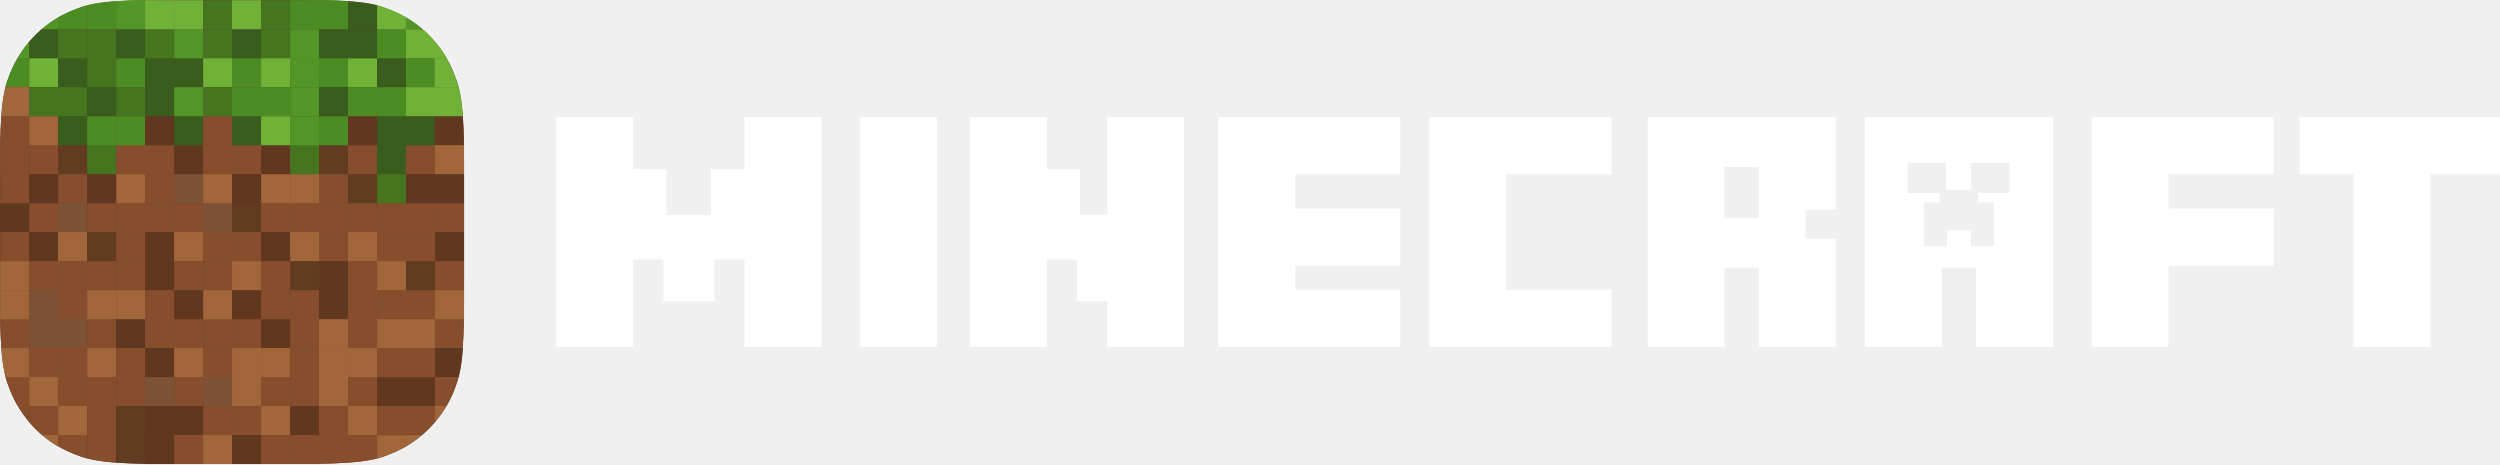
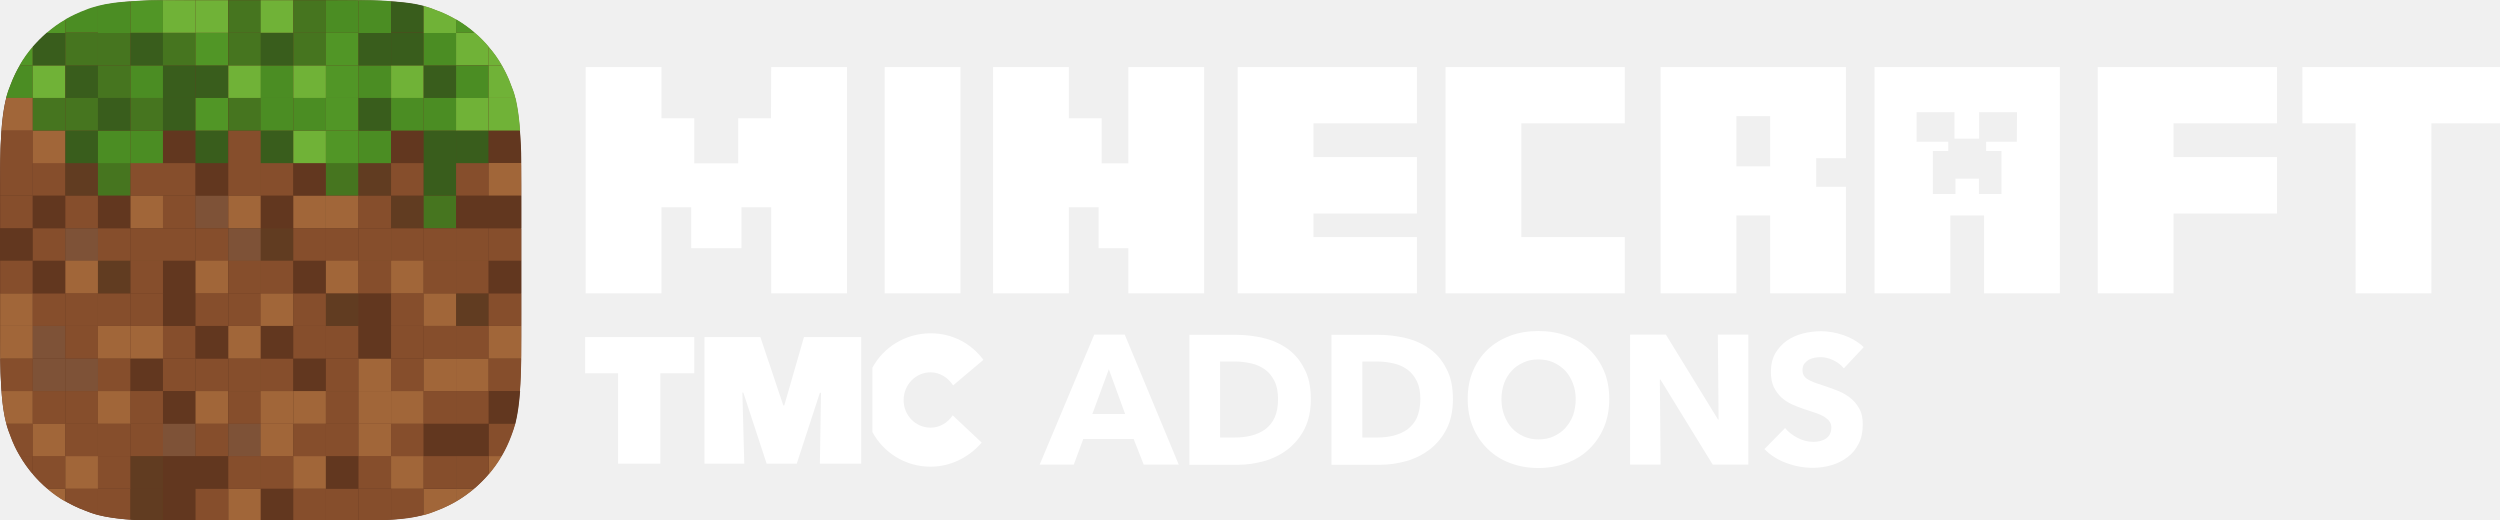
- <svg xmlns="http://www.w3.org/2000/svg" version="1.1" id="svg20" x="0px" y="0px" viewBox="0 0 1299.4 241.2" style="enable-background:new 0 0 1299.4 241.2;" xml:space="preserve">
+ <svg xmlns="http://www.w3.org/2000/svg" version="1.1" id="svg20" x="0px" y="0px" viewBox="0 0 1319.4 274.4" style="enable-background:new 0 0 1319.4 274.4;" xml:space="preserve">
  <style type="text/css">
- 	.st0{fill:#FFFFFF;}
- 	.st1{fill:#62371F;}
- 	.st2{fill:#4B8D23;}
- 	.st3{fill:#70B237;}
- 	.st4{fill:#395D1C;}
- 	.st5{fill:#46751F;}
- 	.st6{fill:#519626;}
- 	.st7{fill:#864E2C;}
- 	.st8{fill:#7E5237;}
- 	.st9{fill:#613C21;}
- 	.st10{fill:#A16639;}
+ 	.st0{fill:#62371F;}
+ 	.st1{fill:#4B8D23;}
+ 	.st2{fill:#70B237;}
+ 	.st3{fill:#395D1C;}
+ 	.st4{fill:#46751F;}
+ 	.st5{fill:#519626;}
+ 	.st6{fill:#864E2C;}
+ 	.st7{fill:#7E5237;}
+ 	.st8{fill:#613C21;}
+ 	.st9{fill:#A16639;}
+ 	.st10{fill:#FFFFFF;}
</style>
  <g>
-     <path class="st0" d="M446.9,60.9h40v119.4h-40V60.9z M575.4,111.7h-14V87.9h-17.3v-27h-40v119.4h40v-45.4h15.7v21.6h15.7v23.8h40   V60.9h-40v50.8H575.4z M655.9,60.9h-22.7v119.4h22.7h17.3h54.6v-29.7h-54.6v-12.4h54.6v-29.8h-54.6V90.6h54.6V60.9h-54.6H655.9z    M765.6,60.9h-22.7v119.4h22.7h17.3h54.6v-29.7h-54.6v-60h54.6V60.9h-54.6H765.6z M954.2,109V60.9h-97.8v119.4h40v-41.1h17.8v41.1   h40v-56.2h-15.7V109H954.2z M914.2,113.3h-17.8V86.8h17.8V113.3z M969.3,60.9v119.4h40v-41.1h17.8v41.1h40V60.9H969.3z    M1044.4,100.3h-16.2v4.9h8.1v22.7h-11.9v-8.1H1012v8.1h-11.9v-22.7h8.1v-4.9h-16.7V84.7h20v14h13v-14h20L1044.4,100.3   L1044.4,100.3z M1109.8,60.9h-22.7v119.4h40v-42.1h54.6v-29.8h-54.6V90.6h54.6V60.9h-54.6H1109.8z M1263.2,60.9h-40h-28.1v29.7   h28.1v89.7h40V90.6h36.2V60.9H1263.2z M386.9,87.9h-17.3v23.8h-23.2V87.9h-17.3v-27h-40v119.4h40v-45.4h15.7v21.6h26.5v-21.6H387   v45.4h40V60.9h-40L386.9,87.9L386.9,87.9z" />
+     <path id="Path_675_00000181781950331661331790000002435924595059909055_" class="st0" d="M109.5,0h56.2c32.2,0,51.5,0,64.2,5.4   c18.5,6.7,33.1,21.3,39.8,39.8c5.4,12.9,5.4,32.2,5.4,64.2v56.2c0,32.2,0,51.5-5.4,64.2c-6.7,18.5-21.3,33.1-39.8,39.8   c-12.9,5.4-32.2,5.4-64.2,5.4h-56.2c-32.2,0-51.5,0-64.2-5.4c-18.5-6.7-33.1-21.3-39.8-39.8C0,217.1,0,197.8,0,165.8v-56.2   c0-32.2,0-51.5,5.4-64.2c6.7-18.5,21.3-33.1,39.8-39.8C58.1,0,77.4,0,109.5,0z" />
+     <path class="st1" d="M17.3,34.5v17.2H3.2c0.6-2.3,1.3-4.4,2.2-6.6c1.4-3.7,3-7.2,5-10.6C10.4,34.5,17.3,34.5,17.3,34.5z" />
+     <rect x="17.3" y="34.5" class="st2" width="17.2" height="17.2" />
+     <rect x="34.5" y="34.5" class="st3" width="17.2" height="17.2" />
+     <rect x="51.7" y="34.5" class="st4" width="17.2" height="17.2" />
+     <rect x="68.9" y="34.5" class="st1" width="17.2" height="17.2" />
+     <rect x="86" y="34.5" class="st3" width="17.2" height="17.2" />
+     <rect x="103.2" y="34.5" class="st3" width="17.2" height="17.2" />
+     <rect x="120.5" y="34.5" class="st2" width="17.2" height="17.2" />
+     <rect x="137.6" y="34.5" class="st1" width="17.2" height="17.2" />
+     <rect x="154.8" y="34.5" class="st2" width="17.2" height="17.2" />
+     <rect x="172" y="34.5" class="st5" width="17.2" height="17.2" />
+     <rect x="189.2" y="34.5" class="st1" width="17.2" height="17.2" />
+     <rect x="206.4" y="34.5" class="st2" width="17.2" height="17.2" />
+     <rect x="223.6" y="34.5" class="st3" width="17.2" height="17.2" />
+     <rect x="240.7" y="34.5" class="st1" width="17.2" height="17.2" />
+     <path class="st2" d="M272,51.7h-14.1V34.5h7c1.9,3.4,3.7,7,4.9,10.6C270.7,47.2,271.5,49.4,272,51.7z" />
+     <path class="st5" d="M17.3,24.6v9.9h-7C12.3,31,14.7,27.7,17.3,24.6z" />
+     <path class="st3" d="M34.5,17.3v17.2H17.3v-9.9c2.3-2.6,4.7-5,7.3-7.3C24.6,17.3,34.5,17.3,34.5,17.3z" />
+     <rect x="34.5" y="17.3" class="st4" width="17.2" height="17.2" />
+     <rect x="51.7" y="17.3" class="st4" width="17.2" height="17.2" />
+     <rect x="68.9" y="17.3" class="st3" width="17.2" height="17.2" />
+     <rect x="86" y="17.3" class="st4" width="17.2" height="17.2" />
+     <rect x="103.2" y="17.3" class="st5" width="17.2" height="17.2" />
+     <rect x="120.5" y="17.3" class="st4" width="17.2" height="17.2" />
+     <rect x="137.6" y="17.3" class="st3" width="17.2" height="17.2" />
+     <rect x="154.8" y="17.3" class="st4" width="17.2" height="17.2" />
+     <rect x="172" y="17.3" class="st5" width="17.2" height="17.2" />
+     <rect x="189.2" y="17.3" class="st3" width="17.2" height="17.2" />
+     <rect x="206.4" y="17.3" class="st3" width="17.2" height="17.2" />
+     <rect x="223.6" y="17.3" class="st1" width="17.2" height="17.2" />
+     <path class="st2" d="M257.9,24.6v9.8h-17.2V17.3h9.9C253.3,19.5,255.7,22,257.9,24.6z" />
+     <path class="st2" d="M264.9,34.5h-7v-9.8C260.6,27.7,262.9,31,264.9,34.5z" />
+     <path class="st5" d="M34.5,10.3v7.1h-9.9C27.7,14.7,31,12.3,34.5,10.3z" />
+     <path class="st1" d="M51.7,3.1v14.1H34.5v-7c3.4-1.9,7.1-3.7,10.7-5C47.3,4.3,49.5,3.7,51.7,3.1z" />
+     <path class="st1" d="M68.9,0.7v16.7H51.7V3.1C56.6,1.8,62.2,1.1,68.9,0.7z" />
+     <path class="st5" d="M86,0.1v17.2H68.9V0.7C72.3,0.5,76,0.2,80,0.1C80,0.1,86,0.1,86,0.1z" />
+     <rect x="86" y="0.1" class="st2" width="17.2" height="17.2" />
+     <rect x="103.2" y="0.1" class="st2" width="17.2" height="17.2" />
+     <rect x="120.5" y="0.1" class="st4" width="17.2" height="17.2" />
+     <rect x="137.6" y="0.1" class="st2" width="17.2" height="17.2" />
+     <rect x="154.8" y="0.1" class="st4" width="17.2" height="17.2" />
+     <rect x="172" y="0.1" class="st1" width="17.2" height="17.2" />
+     <path class="st1" d="M206.4,0.7v16.7h-17.2V0.1h6.2C199.3,0.2,203,0.3,206.4,0.7z" />
+     <path class="st3" d="M223.6,3.1v14.1h-17.2V0.7C213,1.1,218.7,1.8,223.6,3.1z" />
+     <path class="st2" d="M240.7,10.3v7.1h-17.1V3.1c2.2,0.6,4.3,1.3,6.4,2.2C233.8,6.6,237.3,8.3,240.7,10.3z" />
+     <path class="st5" d="M250.6,17.3h-9.9v-7.1C244.3,12.3,247.6,14.7,250.6,17.3z" />
+     <rect x="0.1" y="120.5" class="st0" width="17.2" height="17.2" />
+     <rect x="17.3" y="120.5" class="st6" width="17.2" height="17.2" />
+     <rect x="34.5" y="120.5" class="st7" width="17.2" height="17.2" />
+     <rect x="51.7" y="120.5" class="st6" width="17.2" height="17.2" />
+     <rect x="68.9" y="120.5" class="st6" width="17.2" height="17.2" />
+     <rect x="86" y="120.5" class="st6" width="17.2" height="17.2" />
+     <rect x="103.2" y="120.5" class="st6" width="17.2" height="17.2" />
+     <rect x="120.5" y="120.5" class="st7" width="17.2" height="17.2" />
+     <rect x="137.6" y="120.5" class="st8" width="17.2" height="17.2" />
+     <rect x="154.8" y="120.5" class="st6" width="17.2" height="17.2" />
+     <rect x="172" y="120.5" class="st6" width="17.2" height="17.2" />
+     <rect x="189.2" y="120.5" class="st6" width="17.2" height="17.2" />
+     <rect x="206.4" y="120.5" class="st6" width="17.2" height="17.2" />
+     <rect x="223.6" y="120.5" class="st6" width="17.2" height="17.2" />
+     <rect x="240.7" y="120.5" class="st6" width="17.2" height="17.2" />
+     <rect x="257.9" y="120.5" class="st6" width="17.2" height="17.2" />
+     <rect x="0.1" y="103.2" class="st6" width="17.2" height="17.2" />
+     <rect x="17.3" y="103.2" class="st0" width="17.2" height="17.2" />
+     <rect x="34.5" y="103.2" class="st6" width="17.2" height="17.2" />
+     <rect x="51.7" y="103.2" class="st0" width="17.2" height="17.2" />
+     <rect x="68.9" y="103.2" class="st9" width="17.2" height="17.2" />
+     <rect x="86" y="103.2" class="st6" width="17.2" height="17.2" />
+     <rect x="103.2" y="103.2" class="st7" width="17.2" height="17.2" />
+     <rect x="120.5" y="103.2" class="st9" width="17.2" height="17.2" />
+     <rect x="137.6" y="103.2" class="st0" width="17.2" height="17.2" />
+     <rect x="154.8" y="103.2" class="st9" width="17.2" height="17.2" />
+     <rect x="172" y="103.2" class="st9" width="17.2" height="17.2" />
+     <rect x="189.2" y="103.2" class="st6" width="17.2" height="17.2" />
+     <rect x="206.4" y="103.2" class="st8" width="17.2" height="17.2" />
+     <rect x="223.6" y="103.2" class="st4" width="17.2" height="17.2" />
+     <rect x="240.7" y="103.2" class="st0" width="17.2" height="17.2" />
+     <rect x="257.9" y="103.2" class="st0" width="17.2" height="17.2" />
+     <rect x="0.1" y="86" class="st6" width="17.2" height="17.2" />
+     <rect x="17.3" y="86" class="st6" width="17.2" height="17.2" />
+     <rect x="34.5" y="86" class="st8" width="17.2" height="17.2" />
+     <rect x="51.7" y="86" class="st4" width="17.2" height="17.2" />
+     <rect x="68.9" y="86" class="st6" width="17.2" height="17.2" />
+     <rect x="86" y="86" class="st6" width="17.2" height="17.2" />
+     <rect x="103.2" y="86" class="st0" width="17.2" height="17.2" />
+     <rect x="120.5" y="86" class="st6" width="17.2" height="17.2" />
+     <rect x="137.6" y="86" class="st6" width="17.2" height="17.2" />
+     <rect x="154.8" y="86" class="st0" width="17.2" height="17.2" />
+     <rect x="172" y="86" class="st4" width="17.2" height="17.2" />
+     <rect x="189.2" y="86" class="st8" width="17.2" height="17.2" />
+     <rect x="206.4" y="86" class="st6" width="17.2" height="17.2" />
+     <rect x="223.6" y="86" class="st3" width="17.2" height="17.2" />
+     <rect x="240.7" y="86" class="st6" width="17.2" height="17.2" />
+     <rect x="257.9" y="86" class="st9" width="17.2" height="17.2" />
+     <path class="st6" d="M17.3,189.2v17.2H0.8c-0.3-4.9-0.6-10.3-0.7-16.4v-0.8L17.3,189.2L17.3,189.2z" />
+     <rect x="17.3" y="189.2" class="st7" width="17.2" height="17.2" />
+     <rect x="34.5" y="189.2" class="st7" width="17.2" height="17.2" />
+     <rect x="51.7" y="189.2" class="st6" width="17.2" height="17.2" />
+     <rect x="68.9" y="189.2" class="st0" width="17.2" height="17.2" />
+     <rect x="86" y="189.2" class="st6" width="17.2" height="17.2" />
+     <rect x="103.2" y="189.2" class="st6" width="17.2" height="17.2" />
+     <rect x="120.5" y="189.2" class="st6" width="17.2" height="17.2" />
+     <rect x="137.6" y="189.2" class="st6" width="17.2" height="17.2" />
+     <rect x="154.8" y="189.2" class="st0" width="17.2" height="17.2" />
+     <rect x="172" y="189.2" class="st6" width="17.2" height="17.2" />
+     <rect x="189.2" y="189.2" class="st9" width="17.2" height="17.2" />
+     <rect x="206.4" y="189.2" class="st6" width="17.2" height="17.2" />
+     <rect x="223.6" y="189.2" class="st9" width="17.2" height="17.2" />
+     <rect x="240.7" y="189.2" class="st9" width="17.2" height="17.2" />
+     <path class="st6" d="M275.1,189.2v0.7c-0.1,6.2-0.3,11.6-0.7,16.5h-16.5v-17.2H275.1z" />
+     <rect x="0.1" y="172" class="st9" width="17.2" height="17.2" />
+     <rect x="17.3" y="172" class="st7" width="17.2" height="17.2" />
+     <rect x="34.5" y="172" class="st6" width="17.2" height="17.2" />
+     <rect x="51.7" y="172" class="st9" width="17.2" height="17.2" />
+     <rect x="68.9" y="172" class="st9" width="17.2" height="17.2" />
+     <rect x="86" y="172" class="st6" width="17.2" height="17.2" />
+     <rect x="103.2" y="172" class="st0" width="17.2" height="17.2" />
+     <rect x="120.5" y="172" class="st9" width="17.2" height="17.2" />
+     <rect x="137.6" y="172" class="st0" width="17.2" height="17.2" />
+     <rect x="154.8" y="172" class="st6" width="17.2" height="17.2" />
+     <rect x="172" y="172" class="st6" width="17.2" height="17.2" />
+     <rect x="189.2" y="172" class="st0" width="17.2" height="17.2" />
+     <rect x="206.4" y="172" class="st6" width="17.2" height="17.2" />
+     <rect x="223.6" y="172" class="st6" width="17.2" height="17.2" />
+     <rect x="240.7" y="172" class="st6" width="17.2" height="17.2" />
+     <rect x="257.9" y="172" class="st9" width="17.2" height="17.2" />
+     <rect x="0.1" y="154.8" class="st9" width="17.2" height="17.2" />
+     <rect x="17.3" y="154.8" class="st6" width="17.2" height="17.2" />
+     <rect x="34.5" y="154.8" class="st6" width="17.2" height="17.2" />
+     <rect x="51.7" y="154.8" class="st6" width="17.2" height="17.2" />
+     <rect x="68.9" y="154.8" class="st6" width="17.2" height="17.2" />
+     <rect x="86" y="154.8" class="st0" width="17.2" height="17.2" />
+     <rect x="103.2" y="154.8" class="st6" width="17.2" height="17.2" />
+     <rect x="120.5" y="154.8" class="st6" width="17.2" height="17.2" />
+     <rect x="137.6" y="154.8" class="st9" width="17.2" height="17.2" />
+     <rect x="154.8" y="154.8" class="st6" width="17.2" height="17.2" />
+     <rect x="172" y="154.8" class="st8" width="17.2" height="17.2" />
+     <rect x="189.2" y="154.8" class="st0" width="17.2" height="17.2" />
+     <rect x="206.4" y="154.8" class="st6" width="17.2" height="17.2" />
+     <rect x="223.6" y="154.8" class="st9" width="17.2" height="17.2" />
+     <rect x="240.7" y="154.8" class="st8" width="17.2" height="17.2" />
+     <rect x="257.9" y="154.8" class="st6" width="17.2" height="17.2" />
+     <rect x="0.1" y="137.6" class="st6" width="17.2" height="17.2" />
+     <rect x="17.3" y="137.6" class="st0" width="17.2" height="17.2" />
+     <rect x="34.5" y="137.6" class="st9" width="17.2" height="17.2" />
+     <rect x="51.7" y="137.6" class="st8" width="17.2" height="17.2" />
+     <rect x="68.9" y="137.6" class="st6" width="17.2" height="17.2" />
+     <rect x="86" y="137.6" class="st0" width="17.2" height="17.2" />
+     <rect x="103.2" y="137.6" class="st9" width="17.2" height="17.2" />
+     <rect x="120.5" y="137.6" class="st6" width="17.2" height="17.2" />
+     <rect x="137.6" y="137.6" class="st6" width="17.2" height="17.2" />
+     <rect x="154.8" y="137.6" class="st0" width="17.2" height="17.2" />
+     <rect x="172" y="137.6" class="st9" width="17.2" height="17.2" />
+     <rect x="189.2" y="137.6" class="st6" width="17.2" height="17.2" />
+     <rect x="206.4" y="137.6" class="st9" width="17.2" height="17.2" />
+     <rect x="223.6" y="137.6" class="st6" width="17.2" height="17.2" />
+     <rect x="240.7" y="137.6" class="st6" width="17.2" height="17.2" />
+     <rect x="257.9" y="137.6" class="st0" width="17.2" height="17.2" />
+     <path class="st9" d="M34.5,257.9v6.8c-3.4-1.9-6.6-4.2-9.6-6.8H34.5z" />
+     <path class="st6" d="M51.7,257.9v13.9c-2.2-0.6-4.3-1.3-6.4-2.2c-3.8-1.4-7.3-3.1-10.7-5v-6.8h17.1V257.9z" />
+     <path class="st6" d="M68.9,257.9v16.4c-6.6-0.5-12.3-1.3-17.2-2.5v-13.9H68.9z" />
+     <path class="st8" d="M86,257.9v17.1c-6.4-0.1-12.1-0.3-17.2-0.7v-16.4H86z" />
+     <rect x="86" y="257.9" class="st0" width="17.2" height="17.2" />
+     <rect x="103.2" y="257.9" class="st6" width="17.2" height="17.2" />
+     <rect x="120.5" y="257.9" class="st9" width="17.2" height="17.2" />
+     <rect x="137.6" y="257.9" class="st0" width="17.2" height="17.2" />
+     <rect x="154.8" y="257.9" class="st6" width="17.2" height="17.2" />
+     <rect x="172" y="257.9" class="st6" width="17.2" height="17.2" />
+     <path class="st6" d="M206.4,257.9v16.4c-5.1,0.3-10.8,0.6-17.2,0.7v-17.1H206.4z" />
+     <path class="st6" d="M223.6,257.9v13.9c-4.9,1.3-10.5,2.1-17.2,2.5v-16.4H223.6z" />
+     <path class="st9" d="M240.7,257.9v6.8c-3.4,1.9-7.1,3.7-10.7,5c-2.1,0.9-4.2,1.6-6.4,2.2v-13.9h17.1V257.9z" />
+     <path class="st9" d="M250.3,257.9c-3,2.5-6.2,4.8-9.6,6.8v-6.8H250.3z" />
+     <path class="st6" d="M17.3,240.7v9.6c-2.5-3-4.9-6.3-6.8-9.6H17.3z" />
+     <path class="st6" d="M34.5,240.7v17.2h-9.6c-2.7-2.3-5.2-4.8-7.5-7.5v-9.7H34.5z" />
+     <rect x="34.5" y="240.7" class="st9" width="17.2" height="17.2" />
+     <rect x="51.7" y="240.7" class="st6" width="17.2" height="17.2" />
+     <rect x="68.9" y="240.7" class="st8" width="17.2" height="17.2" />
+     <rect x="86" y="240.7" class="st0" width="17.2" height="17.2" />
+     <rect x="103.2" y="240.7" class="st0" width="17.2" height="17.2" />
+     <rect x="120.5" y="240.7" class="st6" width="17.2" height="17.2" />
+     <rect x="137.6" y="240.7" class="st6" width="17.2" height="17.2" />
+     <rect x="154.8" y="240.7" class="st9" width="17.2" height="17.2" />
+     <rect x="172" y="240.7" class="st0" width="17.2" height="17.2" />
+     <rect x="189.2" y="240.7" class="st6" width="17.2" height="17.2" />
+     <rect x="206.4" y="240.7" class="st9" width="17.2" height="17.2" />
+     <rect x="223.6" y="240.7" class="st6" width="17.2" height="17.2" />
+     <path class="st6" d="M257.9,240.7v9.6c-2.3,2.7-4.9,5.2-7.5,7.5h-9.7v-17.1H257.9z" />
+     <path class="st9" d="M264.8,240.7c-1.9,3.4-4.3,6.6-6.8,9.6v-9.6H264.8z" />
+     <path class="st6" d="M17.3,223.5v17.2h-6.8c-2.1-3.4-3.8-7.1-5.1-10.8c-0.8-2.1-1.6-4.2-2.1-6.4H17.3z" />
+     <rect x="17.3" y="223.5" class="st9" width="17.2" height="17.2" />
+     <rect x="34.5" y="223.5" class="st6" width="17.2" height="17.2" />
+     <rect x="51.7" y="223.5" class="st6" width="17.2" height="17.2" />
+     <rect x="68.9" y="223.5" class="st6" width="17.2" height="17.2" />
+     <rect x="86" y="223.5" class="st7" width="17.2" height="17.2" />
+     <rect x="103.2" y="223.5" class="st6" width="17.2" height="17.2" />
+     <rect x="120.5" y="223.5" class="st7" width="17.2" height="17.2" />
+     <rect x="137.6" y="223.5" class="st9" width="17.2" height="17.2" />
+     <rect x="154.8" y="223.5" class="st6" width="17.2" height="17.2" />
+     <rect x="172" y="223.5" class="st6" width="17.2" height="17.2" />
+     <rect x="189.2" y="223.5" class="st9" width="17.2" height="17.2" />
+     <rect x="206.4" y="223.5" class="st6" width="17.2" height="17.2" />
+     <rect x="223.6" y="223.5" class="st0" width="17.2" height="17.2" />
+     <rect x="240.7" y="223.5" class="st0" width="17.2" height="17.2" />
+     <path class="st6" d="M272,223.5c-0.6,2.2-1.3,4.2-2.1,6.4c-1.4,3.8-3.1,7.4-5.1,10.8h-6.8v-17.2H272z" />
+     <path class="st9" d="M17.3,206.4v17.2h-14c-1.3-4.9-2.1-10.5-2.5-17.2H17.3z" />
+     <rect x="17.3" y="206.4" class="st6" width="17.2" height="17.2" />
+     <rect x="34.5" y="206.4" class="st6" width="17.2" height="17.2" />
+     <rect x="51.7" y="206.4" class="st9" width="17.2" height="17.2" />
+     <rect x="68.9" y="206.4" class="st6" width="17.2" height="17.2" />
+     <rect x="86" y="206.4" class="st0" width="17.2" height="17.2" />
+     <rect x="103.2" y="206.4" class="st9" width="17.2" height="17.2" />
+     <rect x="120.5" y="206.4" class="st6" width="17.2" height="17.2" />
+     <rect x="137.6" y="206.4" class="st9" width="17.2" height="17.2" />
+     <rect x="154.8" y="206.4" class="st9" width="17.2" height="17.2" />
+     <rect x="172" y="206.4" class="st6" width="17.2" height="17.2" />
+     <rect x="189.2" y="206.4" class="st9" width="17.2" height="17.2" />
+     <rect x="206.4" y="206.4" class="st9" width="17.2" height="17.2" />
+     <rect x="223.6" y="206.4" class="st6" width="17.2" height="17.2" />
+     <rect x="240.7" y="206.4" class="st6" width="17.2" height="17.2" />
+     <path class="st0" d="M274.5,206.4c-0.5,6.6-1.3,12.3-2.5,17.2h-14v-17.2H274.5z" />
+     <path class="st6" d="M17.3,68.9v17.2H0.1v-1c0.1-5.9,0.3-11.3,0.7-16.2C0.8,68.9,17.3,68.9,17.3,68.9z" />
+     <rect x="17.3" y="68.9" class="st9" width="17.2" height="17.2" />
+     <rect x="34.5" y="68.9" class="st3" width="17.2" height="17.2" />
+     <rect x="51.7" y="68.9" class="st1" width="17.2" height="17.2" />
+     <rect x="68.9" y="68.9" class="st1" width="17.2" height="17.2" />
+     <rect x="86" y="68.9" class="st0" width="17.2" height="17.2" />
+     <rect x="103.2" y="68.9" class="st3" width="17.2" height="17.2" />
+     <rect x="120.5" y="68.9" class="st6" width="17.2" height="17.2" />
+     <rect x="137.6" y="68.9" class="st3" width="17.2" height="17.2" />
+     <rect x="154.8" y="68.9" class="st2" width="17.2" height="17.2" />
+     <rect x="172" y="68.9" class="st5" width="17.2" height="17.2" />
+     <rect x="189.2" y="68.9" class="st1" width="17.2" height="17.2" />
+     <rect x="206.4" y="68.9" class="st0" width="17.2" height="17.2" />
+     <rect x="223.6" y="68.9" class="st3" width="17.2" height="17.2" />
+     <rect x="240.7" y="68.9" class="st3" width="17.2" height="17.2" />
+     <path class="st0" d="M275.1,85.1V86h-17.2V68.9h16.5C274.8,73.7,275.1,79.2,275.1,85.1z" />
+     <path class="st9" d="M17.3,51.7v17.2H0.8c0.5-6.6,1.3-12.3,2.5-17.2C3.3,51.7,17.3,51.7,17.3,51.7z" />
+     <rect x="17.3" y="51.7" class="st4" width="17.2" height="17.2" />
+     <rect x="34.5" y="51.7" class="st4" width="17.2" height="17.2" />
+     <rect x="51.7" y="51.7" class="st3" width="17.2" height="17.2" />
+     <rect x="68.9" y="51.7" class="st4" width="17.2" height="17.2" />
+     <rect x="86" y="51.7" class="st3" width="17.2" height="17.2" />
+     <rect x="103.2" y="51.7" class="st5" width="17.2" height="17.2" />
+     <rect x="120.5" y="51.7" class="st4" width="17.2" height="17.2" />
+     <rect x="137.6" y="51.7" class="st1" width="17.2" height="17.2" />
+     <rect x="154.8" y="51.7" class="st1" width="17.2" height="17.2" />
+     <rect x="172" y="51.7" class="st5" width="17.2" height="17.2" />
+     <rect x="189.2" y="51.7" class="st3" width="17.2" height="17.2" />
+     <rect x="206.4" y="51.7" class="st1" width="17.2" height="17.2" />
+     <rect x="223.6" y="51.7" class="st1" width="17.2" height="17.2" />
+     <rect x="240.7" y="51.7" class="st2" width="17.2" height="17.2" />
+     <path class="st2" d="M274.5,68.9h-16.5V51.7h14.1C273.2,56.6,274,62.2,274.5,68.9z" />
+   </g>
+   <g>
+     <path class="st10" d="M466.9,35.4h40v119.4h-40V35.4z M595.4,86.2h-14V62.4h-17.3v-27h-40v119.4h40v-45.4h15.7V131h15.7v23.8h40   V35.4h-40v50.8H595.4z M675.9,35.4h-22.7v119.4h22.7h17.3h54.6v-29.7h-54.6v-12.4h54.6V82.9h-54.6V65.1h54.6V35.4h-54.6H675.9z    M785.6,35.4h-22.7v119.4h22.7h17.3h54.6v-29.7h-54.6v-60h54.6V35.4h-54.6H785.6z M974.2,83.5V35.4h-97.8v119.4h40v-41.1h17.8v41.1   h40V98.6h-15.7V83.5H974.2z M934.2,87.8h-17.8V61.3h17.8V87.8z M989.3,35.4v119.4h40v-41.1h17.8v41.1h40V35.4H989.3z M1064.4,74.8   h-16.2v4.9h8.1v22.7h-11.9v-8.1H1032v8.1h-11.9V79.7h8.1v-4.9h-16.7V59.2h20v14h13v-14h20L1064.4,74.8L1064.4,74.8z M1129.8,35.4   h-22.7v119.4h40v-42.1h54.6V82.9h-54.6V65.1h54.6V35.4h-54.6H1129.8z M1283.2,35.4h-40h-28.1v29.7h28.1v89.7h40V65.1h36.2V35.4   H1283.2z M406.9,62.4h-17.3v23.8h-23.2V62.4h-17.3v-27h-40v119.4h40v-45.4h15.7V131h26.5v-21.6H407v45.4h40V35.4h-40L406.9,62.4   L406.9,62.4z" />
    <g>
-       <path id="Path_675" class="st1" d="M96,0h49.3c28.2,0,45.1,0,56.3,4.7c16.2,5.9,29,18.7,34.9,34.9c4.7,11.3,4.7,28.2,4.7,56.3    v49.3c0,28.2,0,45.1-4.7,56.3c-5.9,16.2-18.7,29-34.9,34.9c-11.3,4.7-28.2,4.7-56.3,4.7H96c-28.2,0-45.1,0-56.3-4.7    c-16.2-5.9-29-18.7-34.9-34.9C0,190.3,0,173.4,0,145.3V96c0-28.2,0-45.1,4.7-56.3c5.9-16.2,18.7-29,34.9-34.9C50.9,0,67.8,0,96,0z    " />
-       <path class="st2" d="M15.2,30.2v15.1H2.8c0.5-2,1.1-3.9,1.9-5.8c1.2-3.2,2.6-6.3,4.4-9.3H15.2z" />
-       <rect x="15.2" y="30.2" class="st3" width="15.1" height="15.1" />
-       <rect x="30.2" y="30.2" class="st4" width="15.1" height="15.1" />
-       <rect x="45.3" y="30.2" class="st5" width="15.1" height="15.1" />
-       <rect x="60.4" y="30.2" class="st2" width="15.1" height="15.1" />
-       <rect x="75.4" y="30.2" class="st4" width="15.1" height="15.1" />
-       <rect x="90.5" y="30.2" class="st4" width="15.1" height="15.1" />
-       <rect x="105.6" y="30.2" class="st3" width="15.1" height="15.1" />
-       <rect x="120.6" y="30.2" class="st2" width="15.1" height="15.1" />
-       <rect x="135.7" y="30.2" class="st3" width="15.1" height="15.1" />
-       <rect x="150.8" y="30.2" class="st6" width="15.1" height="15.1" />
-       <rect x="165.8" y="30.2" class="st2" width="15.1" height="15.1" />
-       <rect x="180.9" y="30.2" class="st3" width="15.1" height="15.1" />
-       <rect x="196" y="30.2" class="st4" width="15.1" height="15.1" />
-       <rect x="211" y="30.2" class="st2" width="15.1" height="15.1" />
-       <path class="st3" d="M238.4,45.3h-12.4V30.2h6.1c1.7,3,3.2,6.1,4.3,9.3C237.3,41.4,238,43.3,238.4,45.3z" />
-       <path class="st6" d="M15.2,21.6v8.7H9.1C10.8,27.2,12.9,24.3,15.2,21.6z" />
-       <path class="st4" d="M30.2,15.2v15.1H15.2v-8.7c2-2.3,4.1-4.4,6.4-6.4H30.2z" />
-       <rect x="30.2" y="15.2" class="st5" width="15.1" height="15.1" />
-       <rect x="45.3" y="15.2" class="st5" width="15.1" height="15.1" />
-       <rect x="60.4" y="15.2" class="st4" width="15.1" height="15.1" />
-       <rect x="75.4" y="15.2" class="st5" width="15.1" height="15.1" />
-       <rect x="90.5" y="15.2" class="st6" width="15.1" height="15.1" />
-       <rect x="105.6" y="15.2" class="st5" width="15.1" height="15.1" />
-       <rect x="120.6" y="15.2" class="st4" width="15.1" height="15.1" />
-       <rect x="135.7" y="15.2" class="st5" width="15.1" height="15.1" />
-       <rect x="150.8" y="15.2" class="st6" width="15.1" height="15.1" />
-       <rect x="165.8" y="15.2" class="st4" width="15.1" height="15.1" />
-       <rect x="180.9" y="15.2" class="st4" width="15.1" height="15.1" />
-       <rect x="196" y="15.2" class="st2" width="15.1" height="15.1" />
-       <path class="st3" d="M226.1,21.6v8.6H211V15.2h8.7C222,17.1,224.1,19.3,226.1,21.6z" />
-       <path class="st3" d="M232.2,30.2h-6.1v-8.6C228.4,24.3,230.4,27.2,232.2,30.2z" />
-       <path class="st6" d="M30.2,9v6.2h-8.7C24.3,12.9,27.2,10.8,30.2,9z" />
-       <path class="st2" d="M45.3,2.7v12.4H30.2V9c3-1.7,6.2-3.2,9.4-4.4C41.5,3.8,43.4,3.2,45.3,2.7z" />
-       <path class="st2" d="M60.4,0.6v14.6H45.3V2.7C49.6,1.6,54.5,1,60.4,0.6z" />
-       <path class="st6" d="M75.4,0.1v15.1H60.4V0.6c3-0.2,6.2-0.4,9.7-0.5H75.4z" />
-       <rect x="75.4" y="0.1" class="st3" width="15.1" height="15.1" />
-       <rect x="90.5" y="0.1" class="st3" width="15.1" height="15.1" />
-       <rect x="105.6" y="0.1" class="st5" width="15.1" height="15.1" />
-       <rect x="120.6" y="0.1" class="st3" width="15.1" height="15.1" />
-       <rect x="135.7" y="0.1" class="st5" width="15.1" height="15.1" />
-       <rect x="150.8" y="0.1" class="st2" width="15.1" height="15.1" />
-       <path class="st2" d="M180.9,0.6v14.6h-15.1V0.1h5.4C174.7,0.2,177.9,0.3,180.9,0.6z" />
-       <path class="st4" d="M196,2.7v12.4h-15.1V0.6C186.7,1,191.7,1.6,196,2.7z" />
-       <path class="st3" d="M211,9v6.2H196V2.7c1.9,0.5,3.8,1.1,5.6,1.9C204.9,5.8,208,7.3,211,9z" />
-       <path class="st6" d="M219.7,15.2H211V9C214.1,10.8,217,12.9,219.7,15.2z" />
-       <rect x="0.1" y="105.6" class="st1" width="15.1" height="15.1" />
-       <rect x="15.2" y="105.6" class="st7" width="15.1" height="15.1" />
-       <rect x="30.2" y="105.6" class="st8" width="15.1" height="15.1" />
-       <rect x="45.3" y="105.6" class="st7" width="15.1" height="15.1" />
-       <rect x="60.4" y="105.6" class="st7" width="15.1" height="15.1" />
-       <rect x="75.4" y="105.6" class="st7" width="15.1" height="15.1" />
-       <rect x="90.5" y="105.6" class="st7" width="15.1" height="15.1" />
-       <rect x="105.6" y="105.6" class="st8" width="15.1" height="15.1" />
-       <rect x="120.6" y="105.6" class="st9" width="15.1" height="15.1" />
-       <rect x="135.7" y="105.6" class="st7" width="15.1" height="15.1" />
-       <rect x="150.8" y="105.6" class="st7" width="15.1" height="15.1" />
-       <rect x="165.8" y="105.6" class="st7" width="15.1" height="15.1" />
-       <rect x="180.9" y="105.6" class="st7" width="15.1" height="15.1" />
-       <rect x="196" y="105.6" class="st7" width="15.1" height="15.1" />
-       <rect x="211" y="105.6" class="st7" width="15.1" height="15.1" />
-       <rect x="226.1" y="105.6" class="st7" width="15.1" height="15.1" />
-       <rect x="0.1" y="90.5" class="st7" width="15.1" height="15.1" />
-       <rect x="15.2" y="90.5" class="st1" width="15.1" height="15.1" />
-       <rect x="30.2" y="90.5" class="st7" width="15.1" height="15.1" />
-       <rect x="45.3" y="90.5" class="st1" width="15.1" height="15.1" />
-       <rect x="60.4" y="90.5" class="st10" width="15.1" height="15.1" />
-       <rect x="75.4" y="90.5" class="st7" width="15.1" height="15.1" />
-       <rect x="90.5" y="90.5" class="st8" width="15.1" height="15.1" />
-       <rect x="105.6" y="90.5" class="st10" width="15.1" height="15.1" />
-       <rect x="120.6" y="90.5" class="st1" width="15.1" height="15.1" />
-       <rect x="135.7" y="90.5" class="st10" width="15.1" height="15.1" />
-       <rect x="150.8" y="90.5" class="st10" width="15.1" height="15.1" />
-       <rect x="165.8" y="90.5" class="st7" width="15.1" height="15.1" />
-       <rect x="180.9" y="90.5" class="st9" width="15.1" height="15.1" />
-       <rect x="196" y="90.5" class="st5" width="15.1" height="15.1" />
-       <rect x="211" y="90.5" class="st1" width="15.1" height="15.1" />
-       <rect x="226.1" y="90.5" class="st1" width="15.1" height="15.1" />
-       <rect x="0.1" y="75.4" class="st7" width="15.1" height="15.1" />
-       <rect x="15.2" y="75.4" class="st7" width="15.1" height="15.1" />
-       <rect x="30.2" y="75.4" class="st9" width="15.1" height="15.1" />
-       <rect x="45.3" y="75.4" class="st5" width="15.1" height="15.1" />
-       <rect x="60.4" y="75.4" class="st7" width="15.1" height="15.1" />
-       <rect x="75.4" y="75.4" class="st7" width="15.1" height="15.1" />
-       <rect x="90.5" y="75.4" class="st1" width="15.1" height="15.1" />
-       <rect x="105.6" y="75.4" class="st7" width="15.1" height="15.1" />
-       <rect x="120.6" y="75.4" class="st7" width="15.1" height="15.1" />
-       <rect x="135.7" y="75.4" class="st1" width="15.1" height="15.1" />
-       <rect x="150.8" y="75.4" class="st5" width="15.1" height="15.1" />
-       <rect x="165.8" y="75.4" class="st9" width="15.1" height="15.1" />
-       <rect x="180.9" y="75.4" class="st7" width="15.1" height="15.1" />
-       <rect x="196" y="75.4" class="st4" width="15.1" height="15.1" />
-       <rect x="211" y="75.4" class="st7" width="15.1" height="15.1" />
-       <rect x="226.1" y="75.4" class="st10" width="15.1" height="15.1" />
-       <path class="st7" d="M15.2,165.8v15.1H0.7c-0.3-4.3-0.5-9-0.6-14.4v-0.7H15.2z" />
-       <rect x="15.2" y="165.8" class="st8" width="15.1" height="15.1" />
-       <rect x="30.2" y="165.8" class="st8" width="15.1" height="15.1" />
-       <rect x="45.3" y="165.8" class="st7" width="15.1" height="15.1" />
-       <rect x="60.4" y="165.8" class="st1" width="15.1" height="15.1" />
-       <rect x="75.4" y="165.8" class="st7" width="15.1" height="15.1" />
-       <rect x="90.5" y="165.8" class="st7" width="15.1" height="15.1" />
-       <rect x="105.6" y="165.8" class="st7" width="15.1" height="15.1" />
-       <rect x="120.6" y="165.8" class="st7" width="15.1" height="15.1" />
-       <rect x="135.7" y="165.8" class="st1" width="15.1" height="15.1" />
-       <rect x="150.8" y="165.8" class="st7" width="15.1" height="15.1" />
-       <rect x="165.8" y="165.8" class="st10" width="15.1" height="15.1" />
-       <rect x="180.9" y="165.8" class="st7" width="15.1" height="15.1" />
-       <rect x="196" y="165.8" class="st10" width="15.1" height="15.1" />
-       <rect x="211" y="165.8" class="st10" width="15.1" height="15.1" />
-       <path class="st7" d="M241.1,165.8v0.6c-0.1,5.4-0.3,10.2-0.6,14.5h-14.5v-15.1H241.1z" />
-       <rect x="0.1" y="150.8" class="st10" width="15.1" height="15.1" />
-       <rect x="15.2" y="150.8" class="st8" width="15.1" height="15.1" />
-       <rect x="30.2" y="150.8" class="st7" width="15.1" height="15.1" />
-       <rect x="45.3" y="150.8" class="st10" width="15.1" height="15.1" />
-       <rect x="60.4" y="150.8" class="st10" width="15.1" height="15.1" />
-       <rect x="75.4" y="150.8" class="st7" width="15.1" height="15.1" />
-       <rect x="90.5" y="150.8" class="st1" width="15.1" height="15.1" />
-       <rect x="105.6" y="150.8" class="st10" width="15.1" height="15.1" />
-       <rect x="120.6" y="150.8" class="st1" width="15.1" height="15.1" />
-       <rect x="135.7" y="150.8" class="st7" width="15.1" height="15.1" />
-       <rect x="150.8" y="150.8" class="st7" width="15.1" height="15.1" />
-       <rect x="165.8" y="150.8" class="st1" width="15.1" height="15.1" />
-       <rect x="180.9" y="150.8" class="st7" width="15.1" height="15.1" />
-       <rect x="196" y="150.8" class="st7" width="15.1" height="15.1" />
-       <rect x="211" y="150.8" class="st7" width="15.1" height="15.1" />
-       <rect x="226.1" y="150.8" class="st10" width="15.1" height="15.1" />
-       <rect x="0.1" y="135.7" class="st10" width="15.1" height="15.1" />
-       <rect x="15.2" y="135.7" class="st7" width="15.1" height="15.1" />
-       <rect x="30.2" y="135.7" class="st7" width="15.1" height="15.1" />
-       <rect x="45.3" y="135.7" class="st7" width="15.1" height="15.1" />
-       <rect x="60.4" y="135.7" class="st7" width="15.1" height="15.1" />
-       <rect x="75.4" y="135.7" class="st1" width="15.1" height="15.1" />
-       <rect x="90.5" y="135.7" class="st7" width="15.1" height="15.1" />
-       <rect x="105.6" y="135.7" class="st7" width="15.1" height="15.1" />
-       <rect x="120.6" y="135.7" class="st10" width="15.1" height="15.1" />
-       <rect x="135.7" y="135.7" class="st7" width="15.1" height="15.1" />
-       <rect x="150.8" y="135.7" class="st9" width="15.1" height="15.1" />
-       <rect x="165.8" y="135.7" class="st1" width="15.1" height="15.1" />
-       <rect x="180.9" y="135.7" class="st7" width="15.1" height="15.1" />
-       <rect x="196" y="135.7" class="st10" width="15.1" height="15.1" />
-       <rect x="211" y="135.7" class="st9" width="15.1" height="15.1" />
-       <rect x="226.1" y="135.7" class="st7" width="15.1" height="15.1" />
-       <rect x="0.1" y="120.6" class="st7" width="15.1" height="15.1" />
-       <rect x="15.2" y="120.6" class="st1" width="15.1" height="15.1" />
-       <rect x="30.2" y="120.6" class="st10" width="15.1" height="15.1" />
-       <rect x="45.3" y="120.6" class="st9" width="15.1" height="15.1" />
-       <rect x="60.4" y="120.6" class="st7" width="15.1" height="15.1" />
-       <rect x="75.4" y="120.6" class="st1" width="15.1" height="15.1" />
-       <rect x="90.5" y="120.6" class="st10" width="15.1" height="15.1" />
-       <rect x="105.6" y="120.6" class="st7" width="15.1" height="15.1" />
-       <rect x="120.6" y="120.6" class="st7" width="15.1" height="15.1" />
-       <rect x="135.7" y="120.6" class="st1" width="15.1" height="15.1" />
-       <rect x="150.8" y="120.6" class="st10" width="15.1" height="15.1" />
-       <rect x="165.8" y="120.6" class="st7" width="15.1" height="15.1" />
-       <rect x="180.9" y="120.6" class="st10" width="15.1" height="15.1" />
-       <rect x="196" y="120.6" class="st7" width="15.1" height="15.1" />
-       <rect x="211" y="120.6" class="st7" width="15.1" height="15.1" />
-       <rect x="226.1" y="120.6" class="st1" width="15.1" height="15.1" />
-       <path class="st10" d="M30.2,226.1v6c-3-1.7-5.8-3.7-8.4-6H30.2z" />
-       <path class="st7" d="M45.3,226.1v12.2c-1.9-0.5-3.8-1.1-5.6-1.9c-3.3-1.2-6.4-2.7-9.4-4.4v-6H45.3z" />
-       <path class="st7" d="M60.4,226.1v14.4c-5.8-0.4-10.8-1.1-15.1-2.2v-12.2H60.4z" />
-       <path class="st9" d="M75.4,226.1v15c-5.6-0.1-10.6-0.3-15.1-0.6v-14.4H75.4z" />
-       <rect x="75.4" y="226.1" class="st1" width="15.1" height="15.1" />
-       <rect x="90.5" y="226.1" class="st7" width="15.1" height="15.1" />
-       <rect x="105.6" y="226.1" class="st10" width="15.1" height="15.1" />
-       <rect x="120.6" y="226.1" class="st1" width="15.1" height="15.1" />
-       <rect x="135.7" y="226.1" class="st7" width="15.1" height="15.1" />
-       <rect x="150.8" y="226.1" class="st7" width="15.1" height="15.1" />
-       <path class="st7" d="M180.9,226.1v14.4c-4.5,0.3-9.5,0.5-15.1,0.6v-15H180.9z" />
-       <path class="st7" d="M196,226.1v12.2c-4.3,1.1-9.2,1.8-15.1,2.2v-14.4H196z" />
-       <path class="st10" d="M211,226.1v6c-3,1.7-6.2,3.2-9.4,4.4c-1.8,0.8-3.7,1.4-5.6,1.9v-12.2H211z" />
-       <path class="st10" d="M219.4,226.1c-2.6,2.2-5.4,4.2-8.4,6v-6H219.4z" />
-       <path class="st7" d="M15.2,211v8.4c-2.2-2.6-4.3-5.5-6-8.4H15.2z" />
-       <path class="st7" d="M30.2,211v15.1h-8.4c-2.4-2-4.6-4.2-6.6-6.6V211H30.2z" />
-       <rect x="30.2" y="211" class="st10" width="15.1" height="15.1" />
-       <rect x="45.3" y="211" class="st7" width="15.1" height="15.1" />
-       <rect x="60.4" y="211" class="st9" width="15.1" height="15.1" />
-       <rect x="75.4" y="211" class="st1" width="15.1" height="15.1" />
-       <rect x="90.5" y="211" class="st1" width="15.1" height="15.1" />
-       <rect x="105.6" y="211" class="st7" width="15.1" height="15.1" />
-       <rect x="120.6" y="211" class="st7" width="15.1" height="15.1" />
-       <rect x="135.7" y="211" class="st10" width="15.1" height="15.1" />
-       <rect x="150.8" y="211" class="st1" width="15.1" height="15.1" />
-       <rect x="165.8" y="211" class="st7" width="15.1" height="15.1" />
-       <rect x="180.9" y="211" class="st10" width="15.1" height="15.1" />
-       <rect x="196" y="211" class="st7" width="15.1" height="15.1" />
-       <path class="st7" d="M226.1,211v8.4c-2,2.4-4.3,4.6-6.6,6.6H211V211H226.1z" />
-       <path class="st10" d="M232.1,211c-1.7,3-3.8,5.8-6,8.4V211H232.1z" />
-       <path class="st7" d="M15.2,195.9V211h-6c-1.8-3-3.3-6.2-4.5-9.5c-0.7-1.8-1.4-3.7-1.8-5.6H15.2z" />
-       <rect x="15.2" y="195.9" class="st10" width="15.1" height="15.1" />
-       <rect x="30.2" y="195.9" class="st7" width="15.1" height="15.1" />
-       <rect x="45.3" y="195.9" class="st7" width="15.1" height="15.1" />
-       <rect x="60.4" y="195.9" class="st7" width="15.1" height="15.1" />
-       <rect x="75.4" y="195.9" class="st8" width="15.1" height="15.1" />
-       <rect x="90.5" y="195.9" class="st7" width="15.1" height="15.1" />
-       <rect x="105.6" y="195.9" class="st8" width="15.1" height="15.1" />
-       <rect x="120.6" y="195.9" class="st10" width="15.1" height="15.1" />
-       <rect x="135.7" y="195.9" class="st7" width="15.1" height="15.1" />
-       <rect x="150.8" y="195.9" class="st7" width="15.1" height="15.1" />
-       <rect x="165.8" y="195.9" class="st10" width="15.1" height="15.1" />
-       <rect x="180.9" y="195.9" class="st7" width="15.1" height="15.1" />
-       <rect x="196" y="195.9" class="st1" width="15.1" height="15.1" />
-       <rect x="211" y="195.9" class="st1" width="15.1" height="15.1" />
-       <path class="st7" d="M238.4,195.9c-0.5,1.9-1.1,3.7-1.8,5.6c-1.2,3.3-2.7,6.5-4.5,9.5h-6v-15.1H238.4z" />
-       <path class="st10" d="M15.2,180.9v15.1H2.9c-1.1-4.3-1.8-9.2-2.2-15.1H15.2z" />
-       <rect x="15.2" y="180.9" class="st7" width="15.1" height="15.1" />
-       <rect x="30.2" y="180.9" class="st7" width="15.1" height="15.1" />
-       <rect x="45.3" y="180.9" class="st10" width="15.1" height="15.1" />
-       <rect x="60.4" y="180.9" class="st7" width="15.1" height="15.1" />
-       <rect x="75.4" y="180.9" class="st1" width="15.1" height="15.1" />
-       <rect x="90.5" y="180.9" class="st10" width="15.1" height="15.1" />
-       <rect x="105.6" y="180.9" class="st7" width="15.1" height="15.1" />
-       <rect x="120.6" y="180.9" class="st10" width="15.1" height="15.1" />
-       <rect x="135.7" y="180.9" class="st10" width="15.1" height="15.1" />
-       <rect x="150.8" y="180.9" class="st7" width="15.1" height="15.1" />
-       <rect x="165.8" y="180.9" class="st10" width="15.1" height="15.1" />
-       <rect x="180.9" y="180.9" class="st10" width="15.1" height="15.1" />
-       <rect x="196" y="180.9" class="st7" width="15.1" height="15.1" />
-       <rect x="211" y="180.9" class="st7" width="15.1" height="15.1" />
-       <path class="st1" d="M240.6,180.9c-0.4,5.8-1.1,10.8-2.2,15.1h-12.3v-15.1H240.6z" />
-       <path class="st7" d="M15.2,60.4v15.1H0.1v-0.9c0.1-5.2,0.3-9.9,0.6-14.2H15.2z" />
-       <rect x="15.2" y="60.4" class="st10" width="15.1" height="15.1" />
-       <rect x="30.2" y="60.4" class="st4" width="15.1" height="15.1" />
-       <rect x="45.3" y="60.4" class="st2" width="15.1" height="15.1" />
-       <rect x="60.4" y="60.4" class="st2" width="15.1" height="15.1" />
-       <rect x="75.4" y="60.4" class="st1" width="15.1" height="15.1" />
-       <rect x="90.5" y="60.4" class="st4" width="15.1" height="15.1" />
-       <rect x="105.6" y="60.4" class="st7" width="15.1" height="15.1" />
-       <rect x="120.6" y="60.4" class="st4" width="15.1" height="15.1" />
-       <rect x="135.7" y="60.4" class="st3" width="15.1" height="15.1" />
-       <rect x="150.8" y="60.4" class="st6" width="15.1" height="15.1" />
-       <rect x="165.8" y="60.4" class="st2" width="15.1" height="15.1" />
-       <rect x="180.9" y="60.4" class="st1" width="15.1" height="15.1" />
-       <rect x="196" y="60.4" class="st4" width="15.1" height="15.1" />
-       <rect x="211" y="60.4" class="st4" width="15.1" height="15.1" />
-       <path class="st1" d="M241.1,74.6v0.8h-15.1V60.4h14.5C240.9,64.6,241.1,69.4,241.1,74.6z" />
-       <path class="st10" d="M15.2,45.3v15.1H0.7c0.4-5.8,1.1-10.8,2.2-15.1H15.2z" />
-       <rect x="15.2" y="45.3" class="st5" width="15.1" height="15.1" />
-       <rect x="30.2" y="45.3" class="st5" width="15.1" height="15.1" />
-       <rect x="45.3" y="45.3" class="st4" width="15.1" height="15.1" />
-       <rect x="60.4" y="45.3" class="st5" width="15.1" height="15.1" />
-       <rect x="75.4" y="45.3" class="st4" width="15.1" height="15.1" />
-       <rect x="90.5" y="45.3" class="st6" width="15.1" height="15.1" />
-       <rect x="105.6" y="45.3" class="st5" width="15.1" height="15.1" />
-       <rect x="120.6" y="45.3" class="st2" width="15.1" height="15.1" />
-       <rect x="135.7" y="45.3" class="st2" width="15.1" height="15.1" />
-       <rect x="150.8" y="45.3" class="st6" width="15.1" height="15.1" />
-       <rect x="165.8" y="45.3" class="st4" width="15.1" height="15.1" />
-       <rect x="180.9" y="45.3" class="st2" width="15.1" height="15.1" />
-       <rect x="196" y="45.3" class="st2" width="15.1" height="15.1" />
-       <rect x="211" y="45.3" class="st3" width="15.1" height="15.1" />
-       <path class="st3" d="M240.6,60.4h-14.5V45.3h12.4C239.5,49.6,240.2,54.5,240.6,60.4z" />
+       <path class="st10" d="M366.3,197h-17.8v47.7h-22.3V197h-17.4v-19.1h57.6V197z M454.5,177.9v66.8h-21.8l0.6-37.4h-0.6l-12.2,37.4    h-15.9l-12.3-37.5h-0.5l1,37.5h-21v-66.8h29.5l12.1,36.1h0.5l10.4-36.1H454.5z M502.8,219.2l15.3,14.4c-6.7,7.7-16.3,12.7-27,12.7    c-13.4,0-24.9-7.5-30.7-18.3v-33.9c5.8-10.8,17.4-18.2,30.7-18.2c11.6,0,21.5,5.4,27.9,14l-16,13.5c-2.6-4.1-7-6.9-11.9-6.9    c-7.9,0-14.2,6.6-14.2,14.7c0,8,6.3,14.5,14.2,14.5C495.9,225.7,500.1,223.2,502.8,219.2z" />
+       <path class="st10" d="M603.6,245.2l-5.3-13.5h-26.6l-5,13.5h-18l28.8-68.6h16.1l28.5,68.6H603.6z M585.2,194.9l-8.7,23.6h17.3    L585.2,194.9z" />
+       <path class="st10" d="M691.8,210.7c0,6-1.1,11.2-3.3,15.6c-2.2,4.4-5.2,7.9-8.8,10.8c-3.7,2.8-7.8,4.9-12.4,6.2    c-4.6,1.3-9.2,2-14,2h-25.6v-68.6h24.8c4.8,0,9.6,0.6,14.3,1.7c4.7,1.1,8.9,3,12.6,5.6c3.7,2.6,6.7,6.1,8.9,10.5    C690.7,198.8,691.8,204.2,691.8,210.7z M674.5,210.7c0-3.9-0.6-7.1-1.9-9.6c-1.3-2.6-2.9-4.6-5-6.1c-2.1-1.5-4.5-2.6-7.2-3.2    c-2.7-0.6-5.4-1-8.3-1h-8.2v40.1h7.9c3,0,5.8-0.3,8.6-1c2.7-0.7,5.2-1.8,7.3-3.3c2.1-1.6,3.8-3.6,5-6.2    C673.9,217.7,674.5,214.5,674.5,210.7z" />
+       <path class="st10" d="M766.8,210.7c0,6-1.1,11.2-3.3,15.6c-2.2,4.4-5.2,7.9-8.8,10.8c-3.7,2.8-7.8,4.9-12.4,6.2    c-4.6,1.3-9.2,2-14,2h-25.6v-68.6h24.8c4.8,0,9.6,0.6,14.3,1.7c4.7,1.1,8.9,3,12.6,5.6c3.7,2.6,6.7,6.1,8.9,10.5    C765.7,198.8,766.8,204.2,766.8,210.7z M749.6,210.7c0-3.9-0.6-7.1-1.9-9.6c-1.3-2.6-2.9-4.6-5-6.1c-2.1-1.5-4.5-2.6-7.2-3.2    c-2.7-0.6-5.4-1-8.3-1h-8.2v40.1h7.9c3,0,5.8-0.3,8.6-1c2.7-0.7,5.2-1.8,7.3-3.3c2.1-1.6,3.8-3.6,5-6.2    C748.9,217.7,749.6,214.5,749.6,210.7z" />
+       <path class="st10" d="M849.3,210.6c0,5.4-0.9,10.4-2.8,14.9c-1.9,4.5-4.5,8.3-7.8,11.5c-3.3,3.2-7.3,5.7-11.9,7.4    c-4.6,1.7-9.6,2.6-14.9,2.6c-5.4,0-10.3-0.9-14.9-2.6c-4.6-1.7-8.5-4.2-11.8-7.4c-3.3-3.2-5.9-7-7.8-11.5    c-1.9-4.5-2.8-9.5-2.8-14.9c0-5.5,0.9-10.5,2.8-14.9c1.9-4.4,4.5-8.2,7.8-11.3c3.3-3.1,7.3-5.5,11.8-7.2c4.6-1.7,9.5-2.5,14.9-2.5    c5.4,0,10.3,0.8,14.9,2.5c4.6,1.7,8.5,4.1,11.9,7.2c3.3,3.1,5.9,6.9,7.8,11.3C848.4,200.1,849.3,205.1,849.3,210.6z M831.6,210.6    c0-3-0.5-5.8-1.5-8.3c-1-2.6-2.3-4.8-4-6.6c-1.7-1.8-3.8-3.3-6.2-4.4c-2.4-1.1-5.1-1.6-8-1.6c-2.9,0-5.6,0.5-7.9,1.6    c-2.4,1.1-4.5,2.5-6.2,4.4c-1.7,1.8-3.1,4.1-4,6.6c-0.9,2.6-1.4,5.4-1.4,8.3c0,3.1,0.5,6,1.5,8.6c1,2.6,2.3,4.9,4,6.7    c1.7,1.9,3.8,3.3,6.2,4.4c2.4,1.1,5,1.6,7.9,1.6c2.9,0,5.6-0.5,7.9-1.6c2.4-1.1,4.5-2.5,6.2-4.4c1.7-1.9,3.1-4.1,4.1-6.7    C831.1,216.5,831.6,213.7,831.6,210.6z" />
+       <path class="st10" d="M903.9,245.2l-27.6-44.9H876l0.4,44.9h-16.1v-68.6h18.9l27.5,44.8h0.3l-0.4-44.8h16.1v68.6H903.9z" />
+       <path class="st10" d="M973.1,194.4c-1.4-1.8-3.3-3.2-5.6-4.3c-2.3-1.1-4.5-1.6-6.6-1.6c-1.1,0-2.2,0.1-3.3,0.3    c-1.1,0.2-2.1,0.6-3.1,1.1c-0.9,0.6-1.7,1.3-2.3,2.1c-0.6,0.9-0.9,2-0.9,3.3c0,1.2,0.2,2.1,0.7,2.9c0.5,0.8,1.2,1.5,2.1,2    c0.9,0.6,2.1,1.1,3.3,1.6c1.3,0.5,2.7,1,4.4,1.5c2.3,0.8,4.7,1.6,7.3,2.6c2.5,0.9,4.8,2.2,6.9,3.7c2.1,1.6,3.8,3.5,5.1,5.8    c1.4,2.3,2,5.2,2,8.6c0,3.9-0.7,7.4-2.2,10.2c-1.5,2.9-3.4,5.3-5.9,7.1c-2.5,1.9-5.3,3.3-8.4,4.2c-3.2,0.9-6.4,1.4-9.8,1.4    c-4.9,0-9.7-0.9-14.2-2.6c-4.6-1.7-8.4-4.2-11.4-7.3l10.9-11.1c1.7,2.1,3.9,3.8,6.6,5.2c2.7,1.4,5.5,2.1,8.2,2.1    c1.2,0,2.4-0.1,3.6-0.4c1.2-0.3,2.2-0.7,3.1-1.3c0.9-0.6,1.6-1.4,2.1-2.3c0.5-1,0.8-2.1,0.8-3.5c0-1.3-0.3-2.4-1-3.3    c-0.6-0.9-1.6-1.7-2.8-2.5c-1.2-0.7-2.7-1.4-4.5-2c-1.8-0.6-3.8-1.3-6.1-2c-2.2-0.7-4.3-1.6-6.4-2.5c-2.1-1-4-2.2-5.6-3.7    c-1.6-1.5-3-3.4-4-5.5c-1-2.2-1.5-4.8-1.5-7.9c0-3.8,0.8-7.1,2.3-9.8c1.6-2.7,3.6-4.9,6.1-6.7c2.5-1.7,5.4-3,8.5-3.8    c3.2-0.8,6.4-1.2,9.6-1.2c3.9,0,7.8,0.7,11.9,2.1c4,1.4,7.6,3.5,10.6,6.3L973.1,194.4z" />
    </g>
  </g>
</svg>
